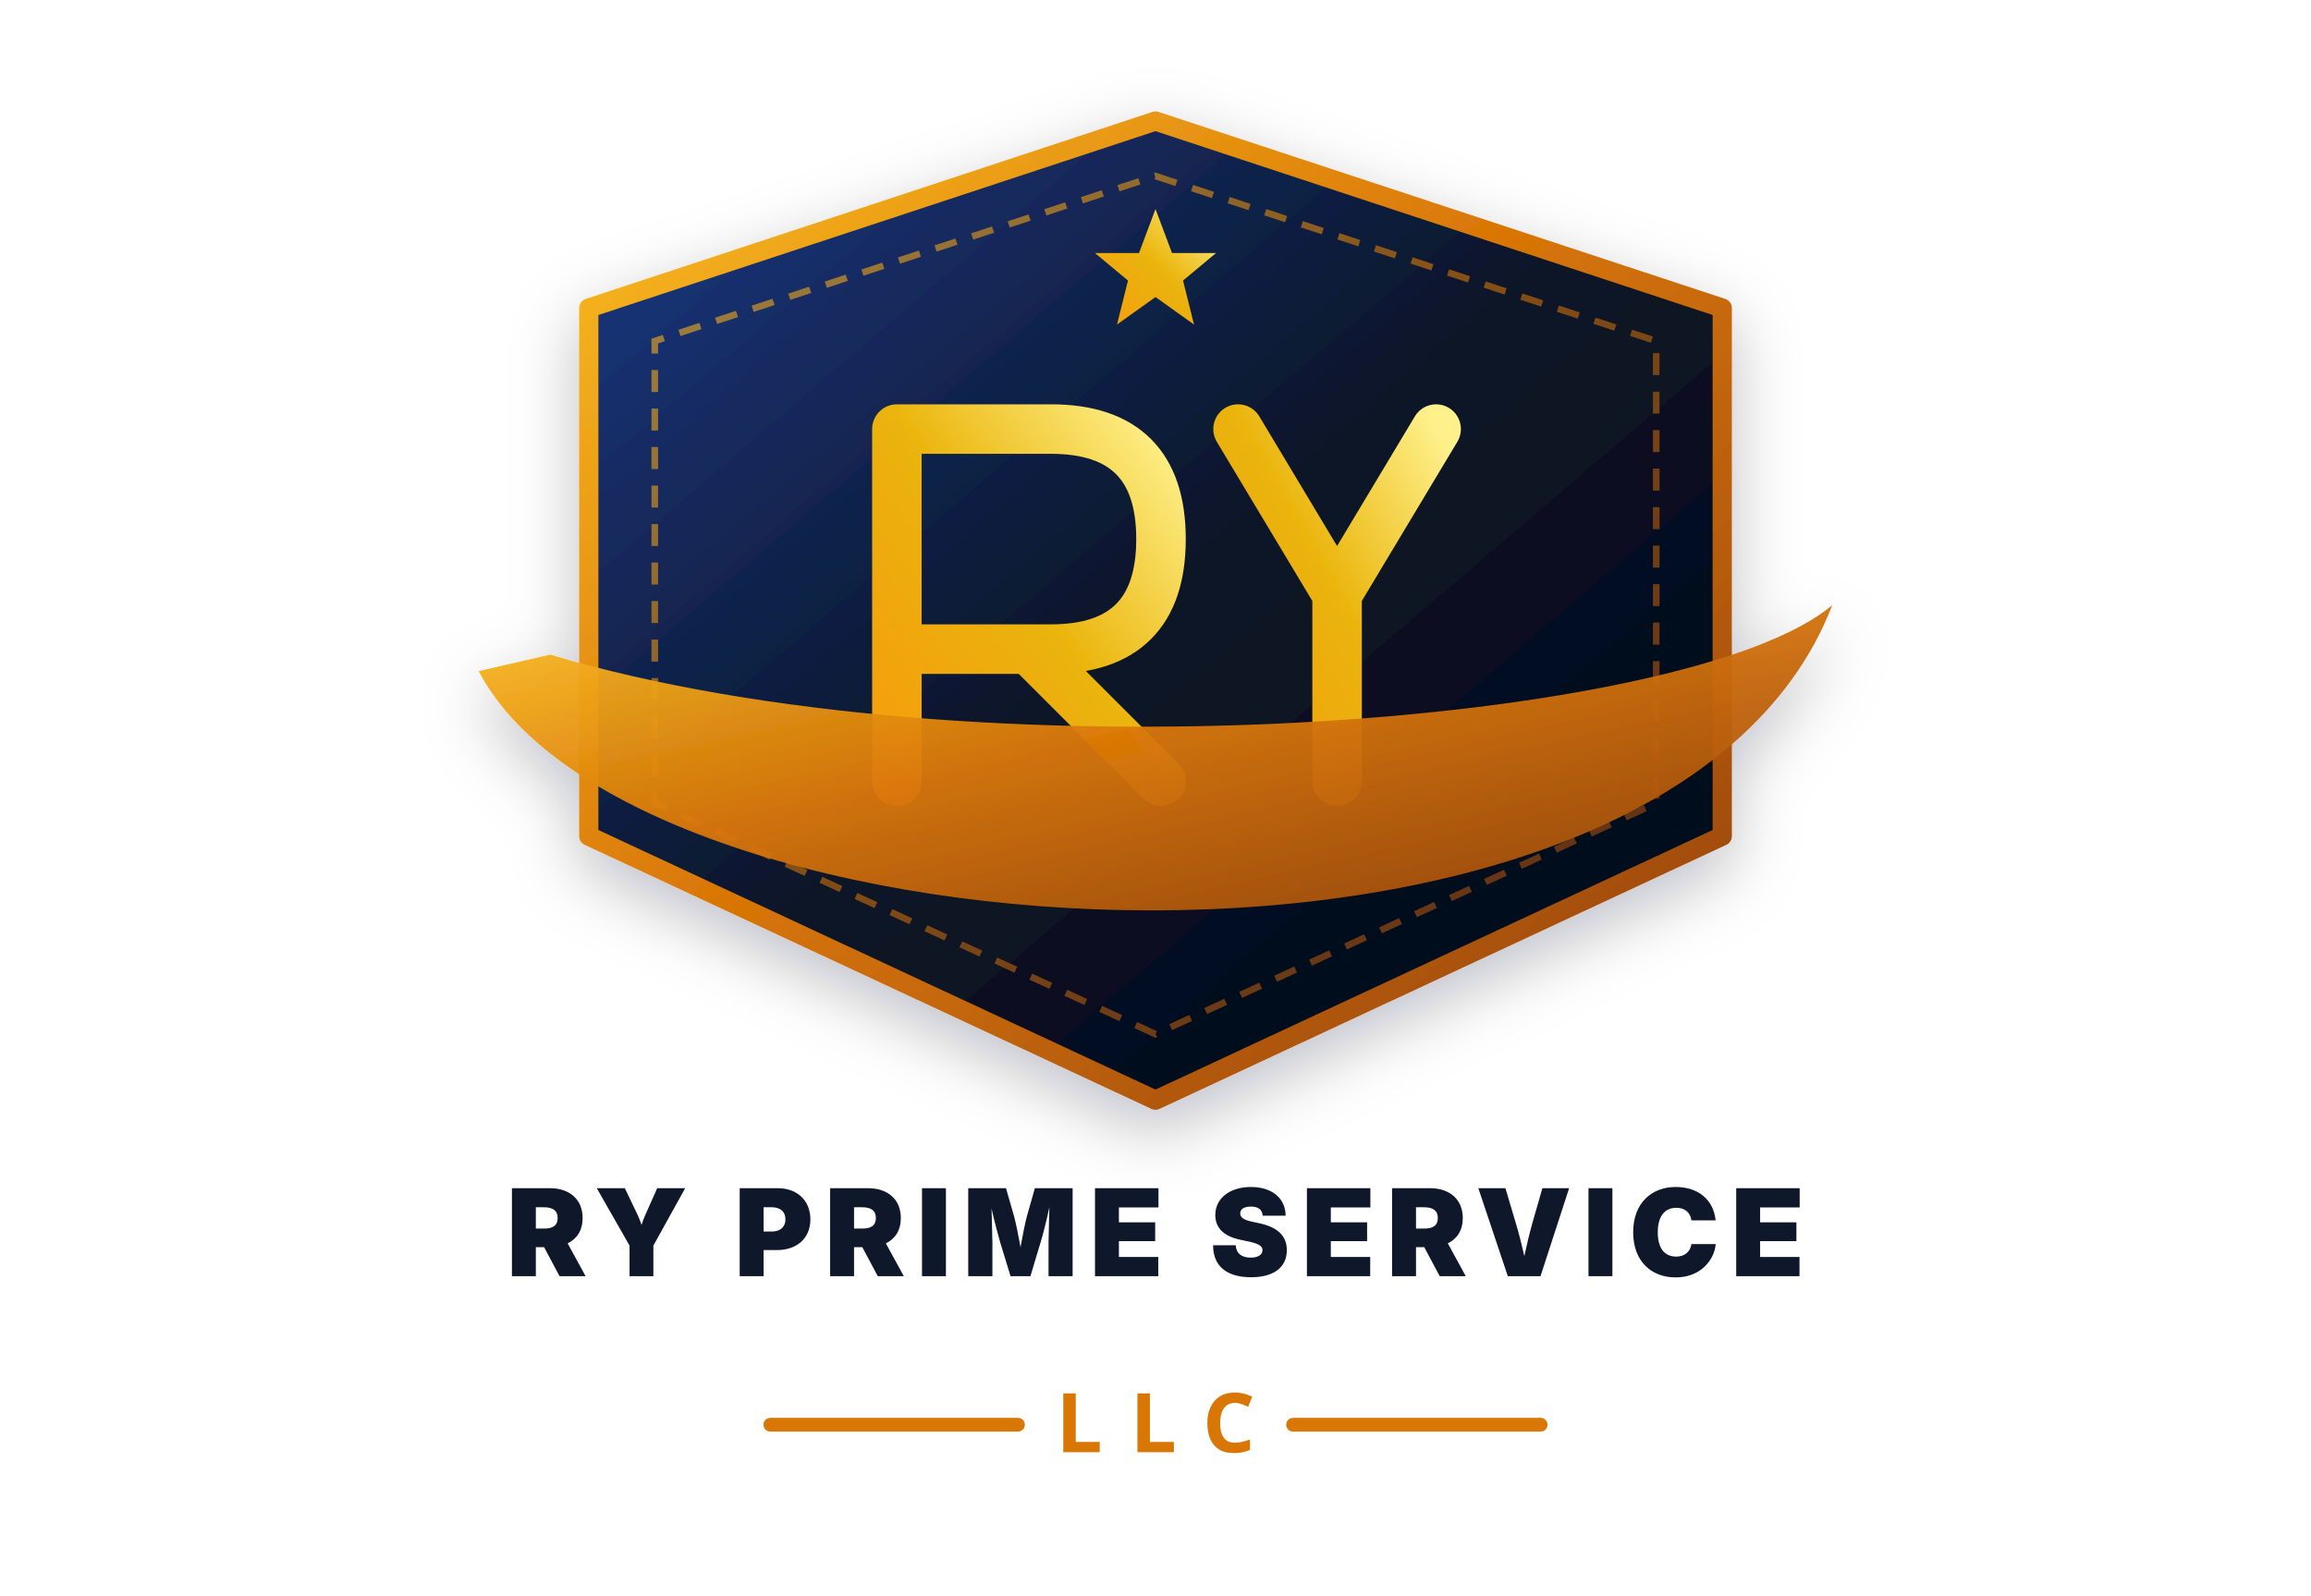
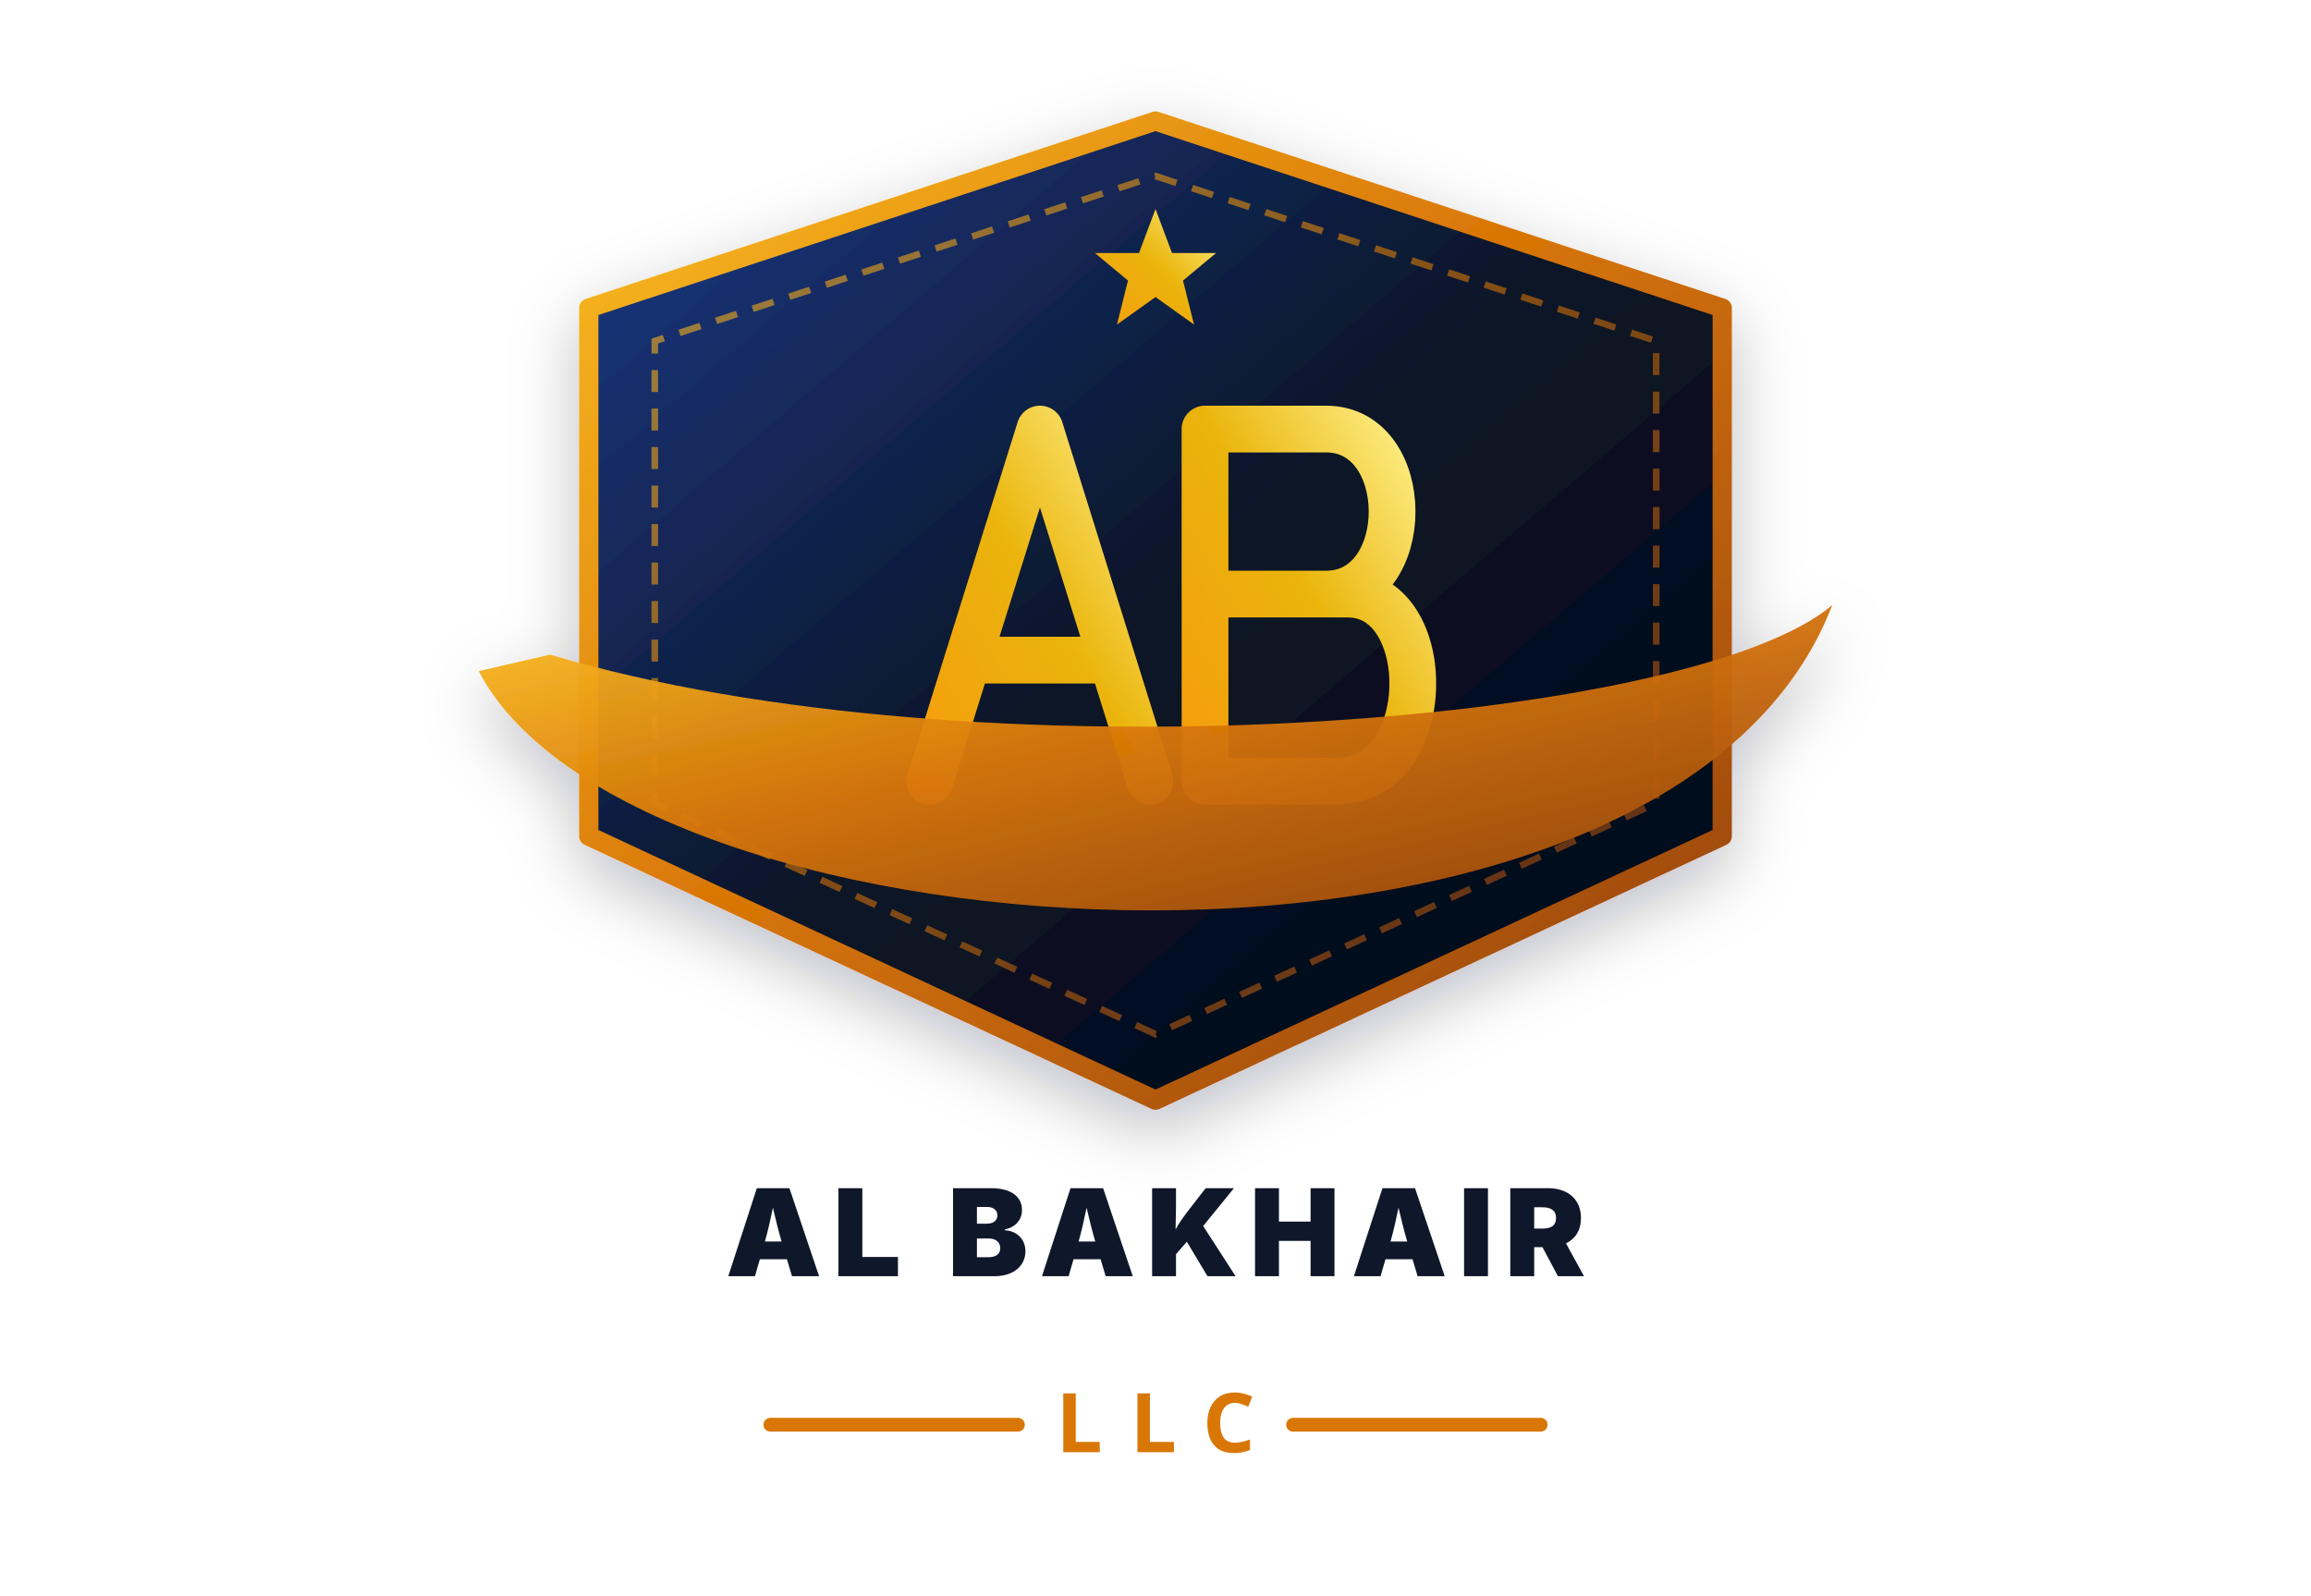
<svg xmlns="http://www.w3.org/2000/svg" viewBox="0 0 420 290" fill="none">
  <defs>
-     <linearGradient id="ryGold" x1="0%" y1="0%" x2="100%" y2="100%">
+     <linearGradient id="abGold" x1="0%" y1="0%" x2="100%" y2="100%">
      <stop offset="0%" stop-color="#fbbf24" />
      <stop offset="45%" stop-color="#d97706" />
      <stop offset="100%" stop-color="#92400e" />
    </linearGradient>
-     <linearGradient id="ryNavy" x1="0%" y1="0%" x2="100%" y2="100%">
+     <linearGradient id="abNavy" x1="0%" y1="0%" x2="100%" y2="100%">
      <stop offset="0%" stop-color="#1e3a8a" />
      <stop offset="50%" stop-color="#091526" />
      <stop offset="100%" stop-color="#020617" />
    </linearGradient>
-     <linearGradient id="ryAccent" x1="0%" y1="100%" x2="100%" y2="0%">
+     <linearGradient id="abAccent" x1="0%" y1="100%" x2="100%" y2="0%">
      <stop offset="0%" stop-color="#f59e0b" />
      <stop offset="50%" stop-color="#eab308" />
      <stop offset="100%" stop-color="#fef08a" />
    </linearGradient>
-     <filter id="ryShadow" x="-10%" y="-10%" width="120%" height="120%">
+     <filter id="abShadow" x="-10%" y="-10%" width="120%" height="120%">
      <feDropShadow dx="0" dy="4" stdDeviation="6" flood-color="#020617" flood-opacity="0.25" />
    </filter>
  </defs>
-   <g transform="translate(65, 14)" filter="url(#ryShadow)">
-     <path d="M 145 8 L 248 42 L 248 138 L 145 186 L 42 138 L 42 42 Z" fill="url(#ryNavy)" stroke="url(#ryGold)" stroke-width="3.5" stroke-linejoin="round" />
-     <path d="M 145 18 L 236 48 L 236 132 L 145 174 L 54 132 L 54 48 Z" fill="none" stroke="url(#ryGold)" stroke-width="1.2" stroke-dasharray="4 3" opacity="0.6" />
-     <path d="M 98 64 L 98 128 M 98 64 L 126 64 Q 146 64 146 84 Q 146 104 126 104 L 98 104 M 122 104 L 146 128" fill="none" stroke="url(#ryAccent)" stroke-width="9" stroke-linecap="round" stroke-linejoin="round" />
-     <path d="M 160 64 L 178 94 L 196 64 M 178 94 L 178 128" fill="none" stroke="url(#ryAccent)" stroke-width="9" stroke-linecap="round" stroke-linejoin="round" />
-     <path d="M 22 108 C 50 162, 238 174, 268 96 C 242 118, 112 128, 35 105 Z" fill="url(#ryGold)" opacity="0.95" />
-     <polygon points="145,24 148,32 156,32 150,37 152,45 145,40 138,45 140,37 134,32 142,32" fill="url(#ryAccent)" />
+   <g transform="translate(65, 14)" filter="url(#abShadow)">
+     <path d="M 145 8 L 248 42 L 248 138 L 145 186 L 42 138 L 42 42 Z" fill="url(#abNavy)" stroke="url(#abGold)" stroke-width="3.5" stroke-linejoin="round" />
+     <path d="M 145 18 L 236 48 L 236 132 L 145 174 L 54 132 L 54 48 Z" fill="none" stroke="url(#abGold)" stroke-width="1.2" stroke-dasharray="4 3" opacity="0.6" />
+     <path d="M 104 128 L 124 64 L 144 128 M 111 106 L 137 106" fill="none" stroke="url(#abAccent)" stroke-width="8.5" stroke-linecap="round" stroke-linejoin="round" />
+     <path d="M 154 64 L 154 128 M 154 64 L 176 64 C 192 64 192 94 176 94 L 154 94 M 154 94 L 180 94 C 196 94 196 128 178 128 L 154 128" fill="none" stroke="url(#abAccent)" stroke-width="8.5" stroke-linecap="round" stroke-linejoin="round" />
+     <path d="M 22 108 C 50 162, 238 174, 268 96 C 242 118, 112 128, 35 105 Z" fill="url(#abGold)" opacity="0.95" />
+     <polygon points="145,24 148,32 156,32 150,37 152,45 145,40 138,45 140,37 134,32 142,32" fill="url(#abAccent)" />
  </g>
  <text x="210" y="232" text-anchor="middle" font-family="'Plus Jakarta Sans', system-ui, -apple-system, sans-serif" font-size="22" font-weight="900" fill="#0f172a" letter-spacing="2">
-     RY PRIME SERVICE
+     AL BAKHAIR
  </text>
  <g transform="translate(210, 264)">
    <line x1="-70" y1="-5" x2="-25" y2="-5" stroke="#d97706" stroke-width="2.5" stroke-linecap="round" />
    <text x="0" y="0" text-anchor="middle" font-family="'Plus Jakarta Sans', system-ui, sans-serif" font-size="15" font-weight="800" fill="#d97706" letter-spacing="5">
      LLC
    </text>
    <line x1="25" y1="-5" x2="70" y2="-5" stroke="#d97706" stroke-width="2.5" stroke-linecap="round" />
  </g>
</svg>
